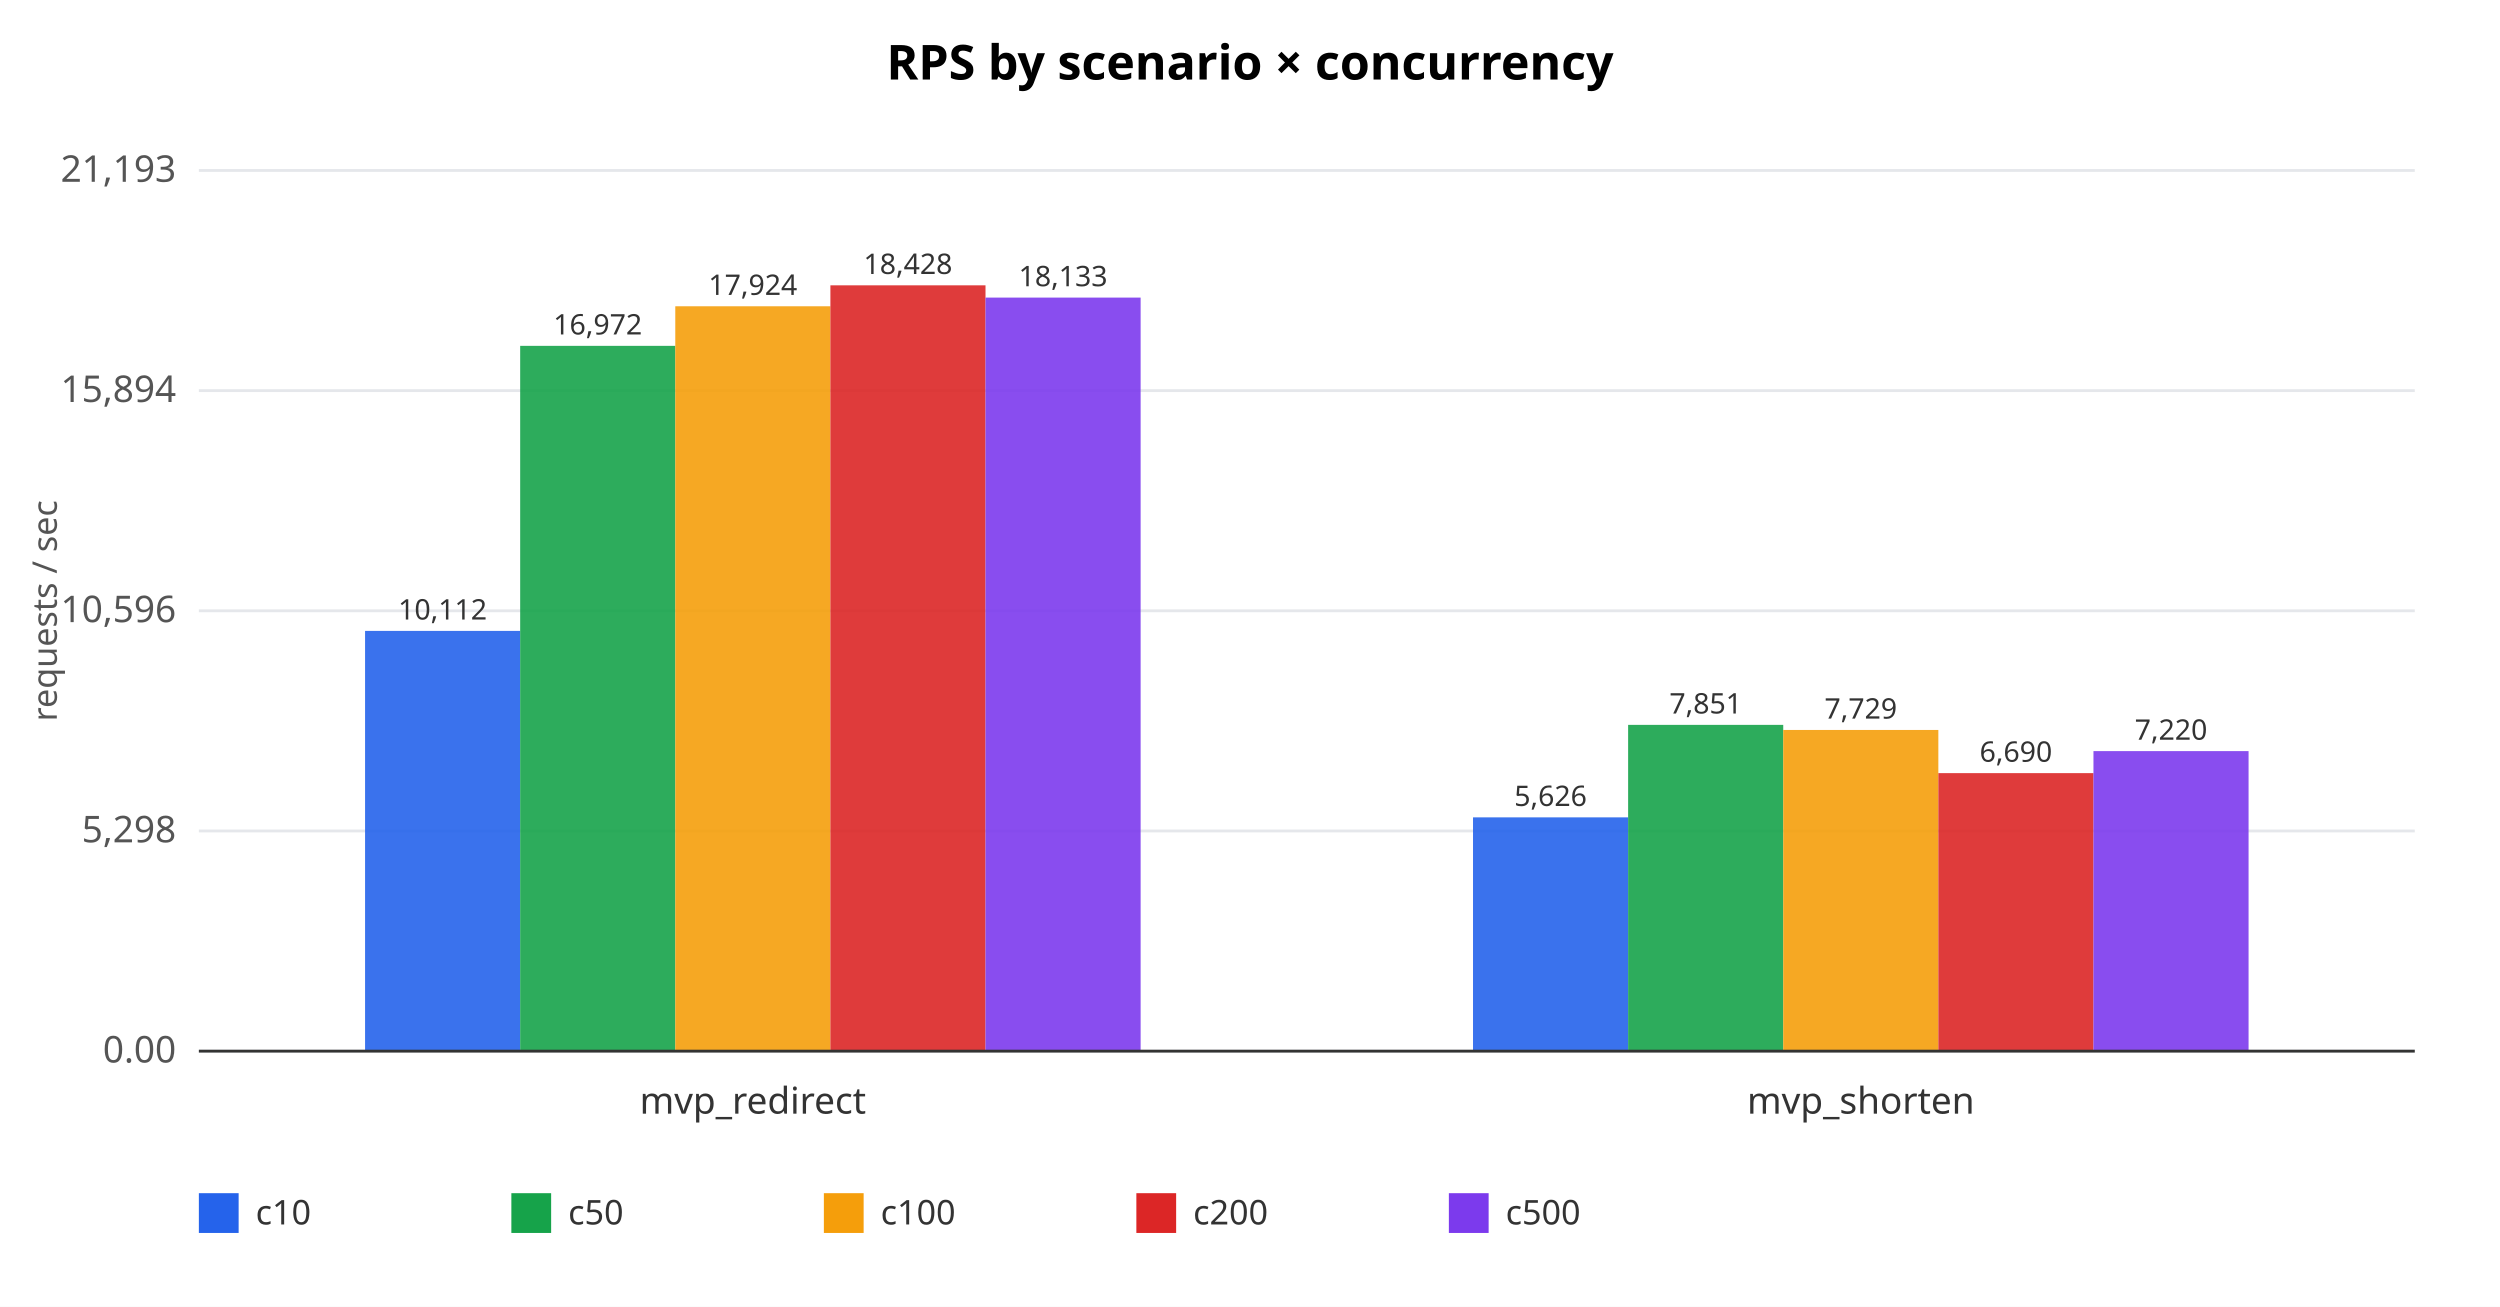
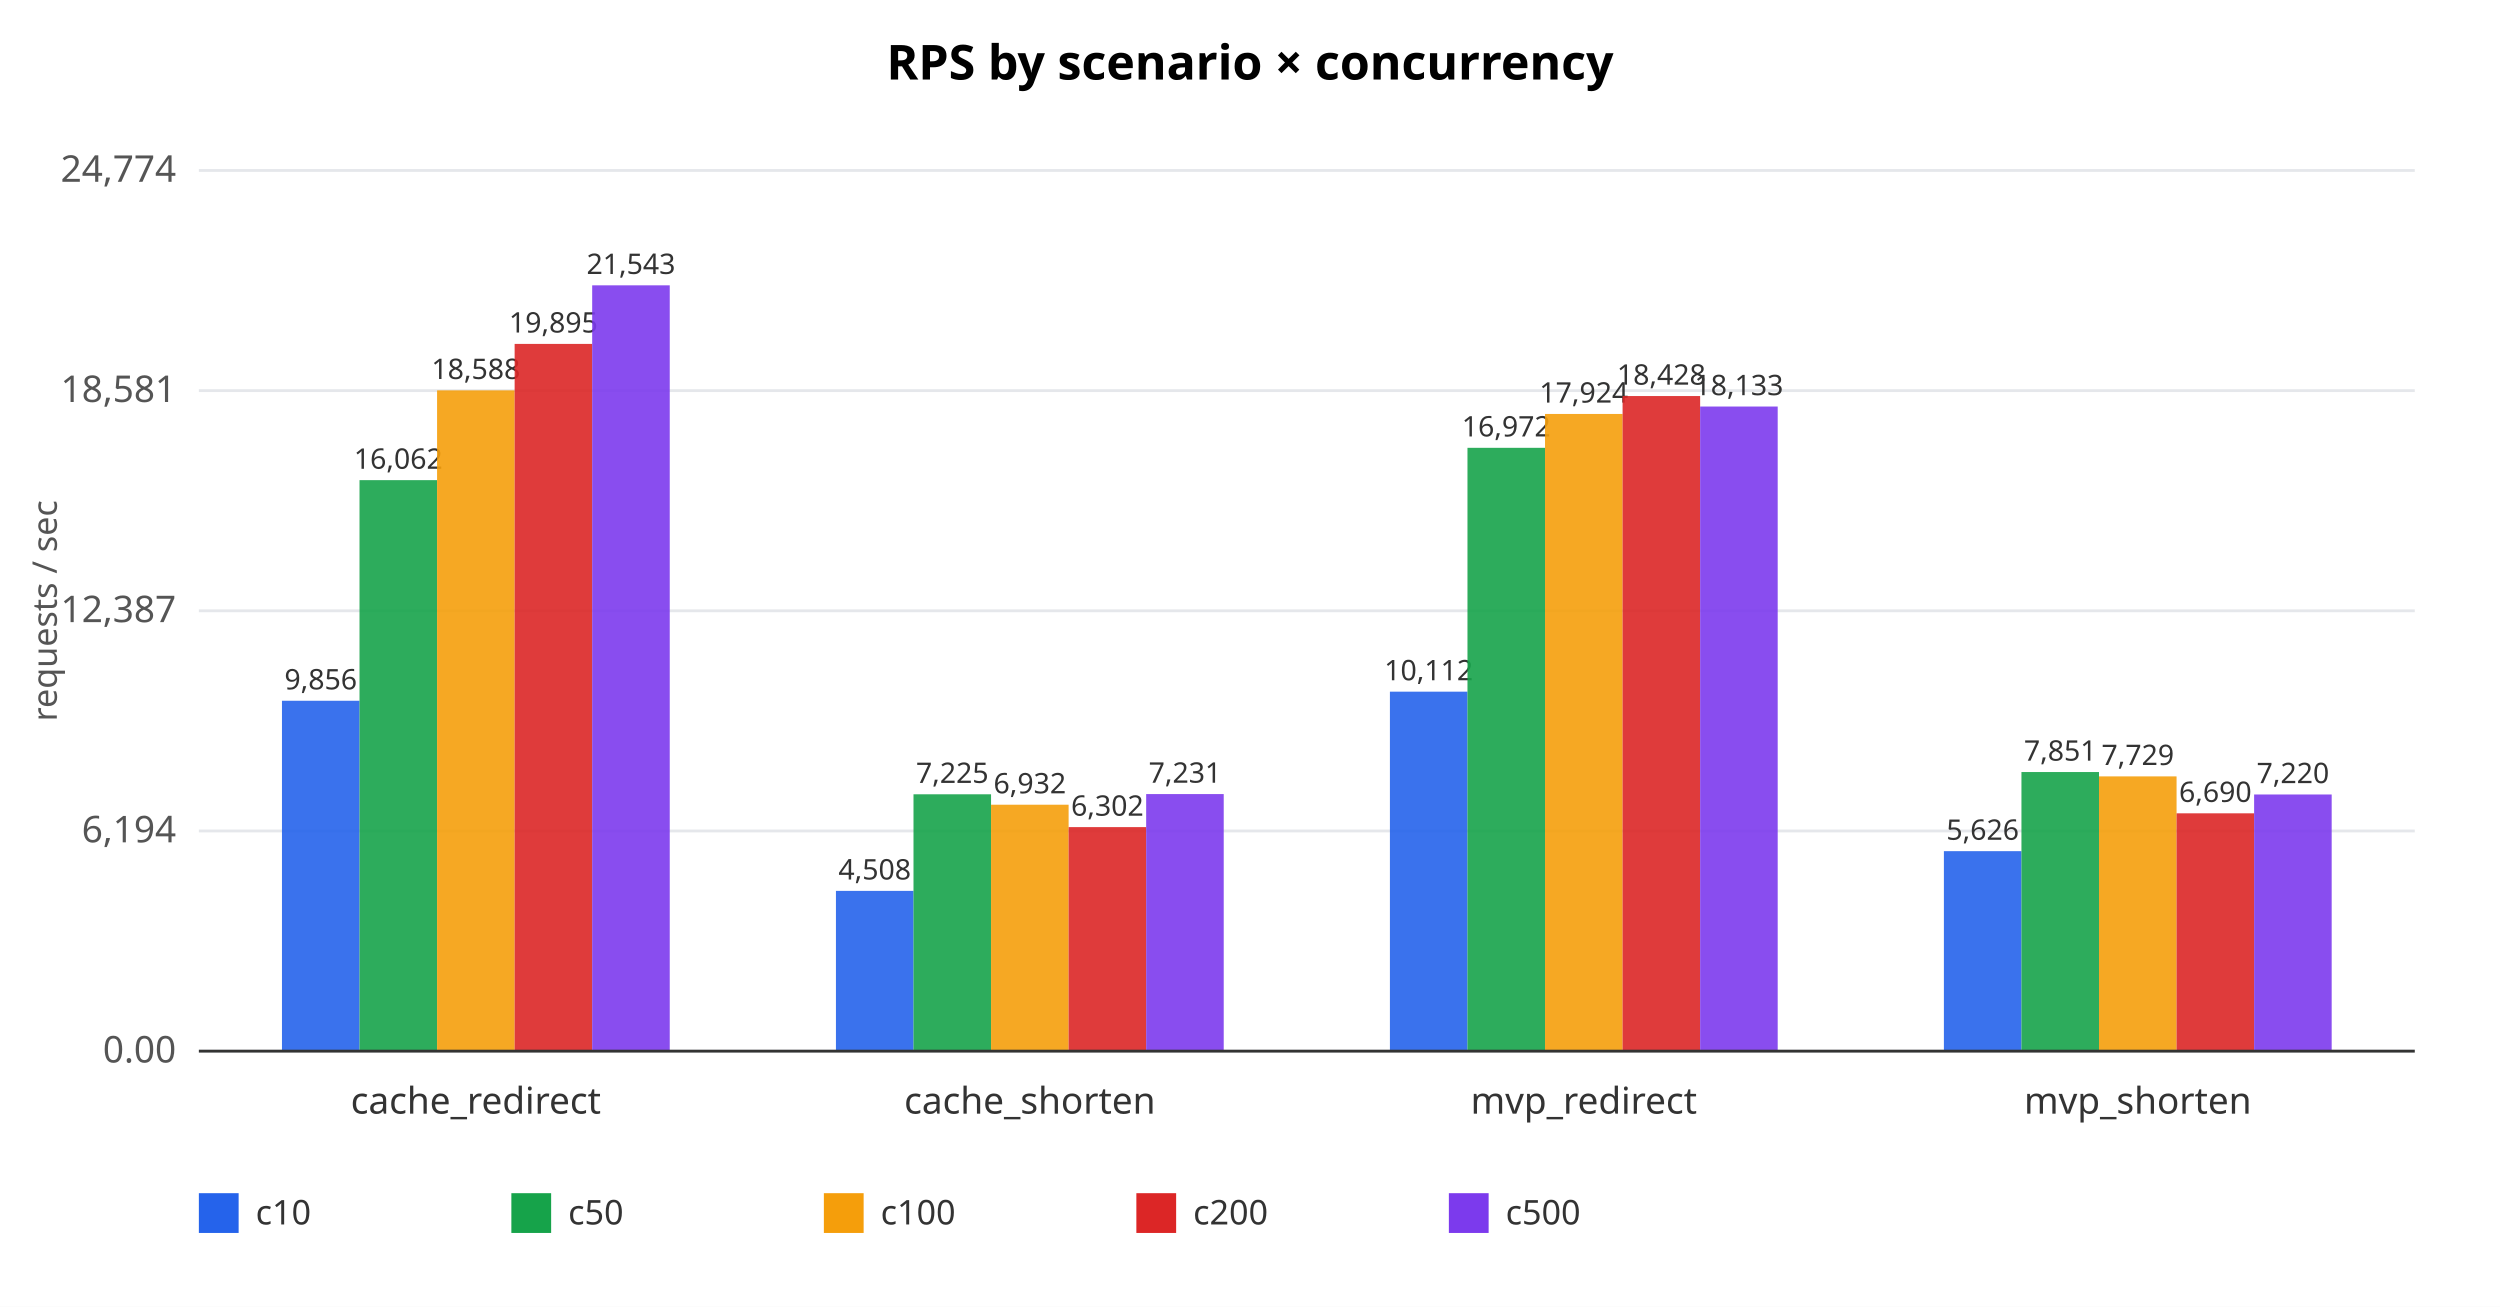
<svg xmlns="http://www.w3.org/2000/svg" width="880" height="460" font-family="system-ui, sans-serif" font-size="13">
  <rect width="880" height="460" fill="#ffffff" />
  <text x="440.0" y="28" text-anchor="middle" font-size="17" font-weight="600">RPS by scenario × concurrency</text>
  <text x="20" y="215.0" text-anchor="middle" transform="rotate(-90 20 215.0)" font-size="12" fill="#555">requests / sec</text>
  <line x1="70" y1="370.0" x2="850" y2="370.0" stroke="#e5e7eb" stroke-width="1" />
  <text x="62" y="374.0" text-anchor="end" fill="#555">0.00</text>
  <line x1="70" y1="292.5" x2="850" y2="292.5" stroke="#e5e7eb" stroke-width="1" />
-   <text x="62" y="296.5" text-anchor="end" fill="#555">5,298</text>
+   <text x="62" y="296.5" text-anchor="end" fill="#555">6,194</text>
  <line x1="70" y1="215.0" x2="850" y2="215.0" stroke="#e5e7eb" stroke-width="1" />
-   <text x="62" y="219.0" text-anchor="end" fill="#555">10,596</text>
+   <text x="62" y="219.0" text-anchor="end" fill="#555">12,387</text>
  <line x1="70" y1="137.5" x2="850" y2="137.5" stroke="#e5e7eb" stroke-width="1" />
-   <text x="62" y="141.5" text-anchor="end" fill="#555">15,894</text>
+   <text x="62" y="141.5" text-anchor="end" fill="#555">18,581</text>
  <line x1="70" y1="60.0" x2="850" y2="60.0" stroke="#e5e7eb" stroke-width="1" />
-   <text x="62" y="64.0" text-anchor="end" fill="#555">21,193</text>
-   <rect x="128.5" y="222.079" width="54.6" height="147.921" fill="#2563eb" opacity="0.9" />
-   <text x="155.8" y="218.079" text-anchor="middle" font-size="10" fill="#333">10,112</text>
-   <rect x="183.1" y="121.74" width="54.6" height="248.26" fill="#16a34a" opacity="0.9" />
-   <text x="210.4" y="117.74" text-anchor="middle" font-size="10" fill="#333">16,972</text>
-   <rect x="237.7" y="107.808" width="54.6" height="262.192" fill="#f59e0b" opacity="0.9" />
-   <text x="265.0" y="103.808" text-anchor="middle" font-size="10" fill="#333">17,924</text>
-   <rect x="292.3" y="100.435" width="54.6" height="269.565" fill="#dc2626" opacity="0.9" />
-   <text x="319.6" y="96.435" text-anchor="middle" font-size="10" fill="#333">18,428</text>
-   <rect x="346.9" y="104.752" width="54.6" height="265.248" fill="#7c3aed" opacity="0.9" />
-   <text x="374.2" y="100.752" text-anchor="middle" font-size="10" fill="#333">18,133</text>
-   <text x="265.0" y="392" text-anchor="middle" font-size="13" fill="#333">mvp_redirect</text>
-   <rect x="518.5" y="287.71" width="54.6" height="82.29" fill="#2563eb" opacity="0.9" />
-   <text x="545.8" y="283.71" text-anchor="middle" font-size="10" fill="#333">5,626</text>
-   <rect x="573.1" y="255.154" width="54.6" height="114.846" fill="#16a34a" opacity="0.9" />
-   <text x="600.4" y="251.154" text-anchor="middle" font-size="10" fill="#333">7,851</text>
-   <rect x="627.7" y="256.946" width="54.6" height="113.054" fill="#f59e0b" opacity="0.9" />
-   <text x="655.0" y="252.946" text-anchor="middle" font-size="10" fill="#333">7,729</text>
-   <rect x="682.3" y="272.142" width="54.6" height="97.858" fill="#dc2626" opacity="0.9" />
-   <text x="709.6" y="268.142" text-anchor="middle" font-size="10" fill="#333">6,690</text>
-   <rect x="736.9" y="264.391" width="54.6" height="105.609" fill="#7c3aed" opacity="0.9" />
-   <text x="764.2" y="260.391" text-anchor="middle" font-size="10" fill="#333">7,220</text>
-   <text x="655.0" y="392" text-anchor="middle" font-size="13" fill="#333">mvp_shorten</text>
+   <text x="62" y="64.0" text-anchor="end" fill="#555">24,774</text>
+   <rect x="99.25" y="246.667" width="27.3" height="123.333" fill="#2563eb" opacity="0.9" />
+   <text x="112.9" y="242.667" text-anchor="middle" font-size="10" fill="#333">9,856</text>
+   <rect x="126.55" y="169.011" width="27.3" height="200.989" fill="#16a34a" opacity="0.9" />
+   <text x="140.2" y="165.011" text-anchor="middle" font-size="10" fill="#333">16,062</text>
+   <rect x="153.85" y="137.408" width="27.3" height="232.592" fill="#f59e0b" opacity="0.9" />
+   <text x="167.5" y="133.408" text-anchor="middle" font-size="10" fill="#333">18,588</text>
+   <rect x="181.15" y="121.055" width="27.3" height="248.945" fill="#dc2626" opacity="0.9" />
+   <text x="194.8" y="117.055" text-anchor="middle" font-size="10" fill="#333">19,895</text>
+   <rect x="208.45" y="100.435" width="27.3" height="269.565" fill="#7c3aed" opacity="0.9" />
+   <text x="222.1" y="96.435" text-anchor="middle" font-size="10" fill="#333">21,543</text>
+   <text x="167.5" y="392" text-anchor="middle" font-size="13" fill="#333">cache_redirect</text>
+   <rect x="294.25" y="313.59" width="27.3" height="56.41" fill="#2563eb" opacity="0.9" />
+   <text x="307.9" y="309.59" text-anchor="middle" font-size="10" fill="#333">4,508</text>
+   <rect x="321.55" y="279.59" width="27.3" height="90.41" fill="#16a34a" opacity="0.9" />
+   <text x="335.2" y="275.59" text-anchor="middle" font-size="10" fill="#333">7,225</text>
+   <rect x="348.85" y="283.26" width="27.3" height="86.74" fill="#f59e0b" opacity="0.9" />
+   <text x="362.5" y="279.26" text-anchor="middle" font-size="10" fill="#333">6,932</text>
+   <rect x="376.15" y="291.141" width="27.3" height="78.859" fill="#dc2626" opacity="0.9" />
+   <text x="389.8" y="287.141" text-anchor="middle" font-size="10" fill="#333">6,302</text>
+   <rect x="403.45" y="279.513" width="27.3" height="90.487" fill="#7c3aed" opacity="0.9" />
+   <text x="417.1" y="275.513" text-anchor="middle" font-size="10" fill="#333">7,231</text>
+   <text x="362.5" y="392" text-anchor="middle" font-size="13" fill="#333">cache_shorten</text>
+   <rect x="489.25" y="243.464" width="27.3" height="126.536" fill="#2563eb" opacity="0.9" />
+   <text x="502.9" y="239.464" text-anchor="middle" font-size="10" fill="#333">10,112</text>
+   <rect x="516.55" y="157.631" width="27.3" height="212.369" fill="#16a34a" opacity="0.9" />
+   <text x="530.2" y="153.631" text-anchor="middle" font-size="10" fill="#333">16,972</text>
+   <rect x="543.85" y="145.713" width="27.3" height="224.287" fill="#f59e0b" opacity="0.9" />
+   <text x="557.5" y="141.713" text-anchor="middle" font-size="10" fill="#333">17,924</text>
+   <rect x="571.15" y="139.406" width="27.3" height="230.594" fill="#dc2626" opacity="0.9" />
+   <text x="584.8" y="135.406" text-anchor="middle" font-size="10" fill="#333">18,428</text>
+   <rect x="598.45" y="143.099" width="27.3" height="226.901" fill="#7c3aed" opacity="0.9" />
+   <text x="612.1" y="139.099" text-anchor="middle" font-size="10" fill="#333">18,133</text>
+   <text x="557.5" y="392" text-anchor="middle" font-size="13" fill="#333">mvp_redirect</text>
+   <rect x="684.25" y="299.607" width="27.3" height="70.393" fill="#2563eb" opacity="0.9" />
+   <text x="697.9" y="295.607" text-anchor="middle" font-size="10" fill="#333">5,626</text>
+   <rect x="711.55" y="271.757" width="27.3" height="98.243" fill="#16a34a" opacity="0.9" />
+   <text x="725.2" y="267.757" text-anchor="middle" font-size="10" fill="#333">7,851</text>
+   <rect x="738.85" y="273.29" width="27.3" height="96.71" fill="#f59e0b" opacity="0.9" />
+   <text x="752.5" y="269.29" text-anchor="middle" font-size="10" fill="#333">7,729</text>
+   <rect x="766.15" y="286.289" width="27.3" height="83.711" fill="#dc2626" opacity="0.9" />
+   <text x="779.8" y="282.289" text-anchor="middle" font-size="10" fill="#333">6,690</text>
+   <rect x="793.45" y="279.659" width="27.3" height="90.341" fill="#7c3aed" opacity="0.9" />
+   <text x="807.1" y="275.659" text-anchor="middle" font-size="10" fill="#333">7,220</text>
+   <text x="752.5" y="392" text-anchor="middle" font-size="13" fill="#333">mvp_shorten</text>
  <line x1="70" y1="370" x2="850" y2="370" stroke="#333" stroke-width="1" />
  <rect x="70" y="420" width="14" height="14" fill="#2563eb" />
  <text x="90" y="431" font-size="12" fill="#333">c10</text>
  <rect x="180" y="420" width="14" height="14" fill="#16a34a" />
  <text x="200" y="431" font-size="12" fill="#333">c50</text>
  <rect x="290" y="420" width="14" height="14" fill="#f59e0b" />
  <text x="310" y="431" font-size="12" fill="#333">c100</text>
  <rect x="400" y="420" width="14" height="14" fill="#dc2626" />
  <text x="420" y="431" font-size="12" fill="#333">c200</text>
  <rect x="510" y="420" width="14" height="14" fill="#7c3aed" />
  <text x="530" y="431" font-size="12" fill="#333">c500</text>
</svg>
